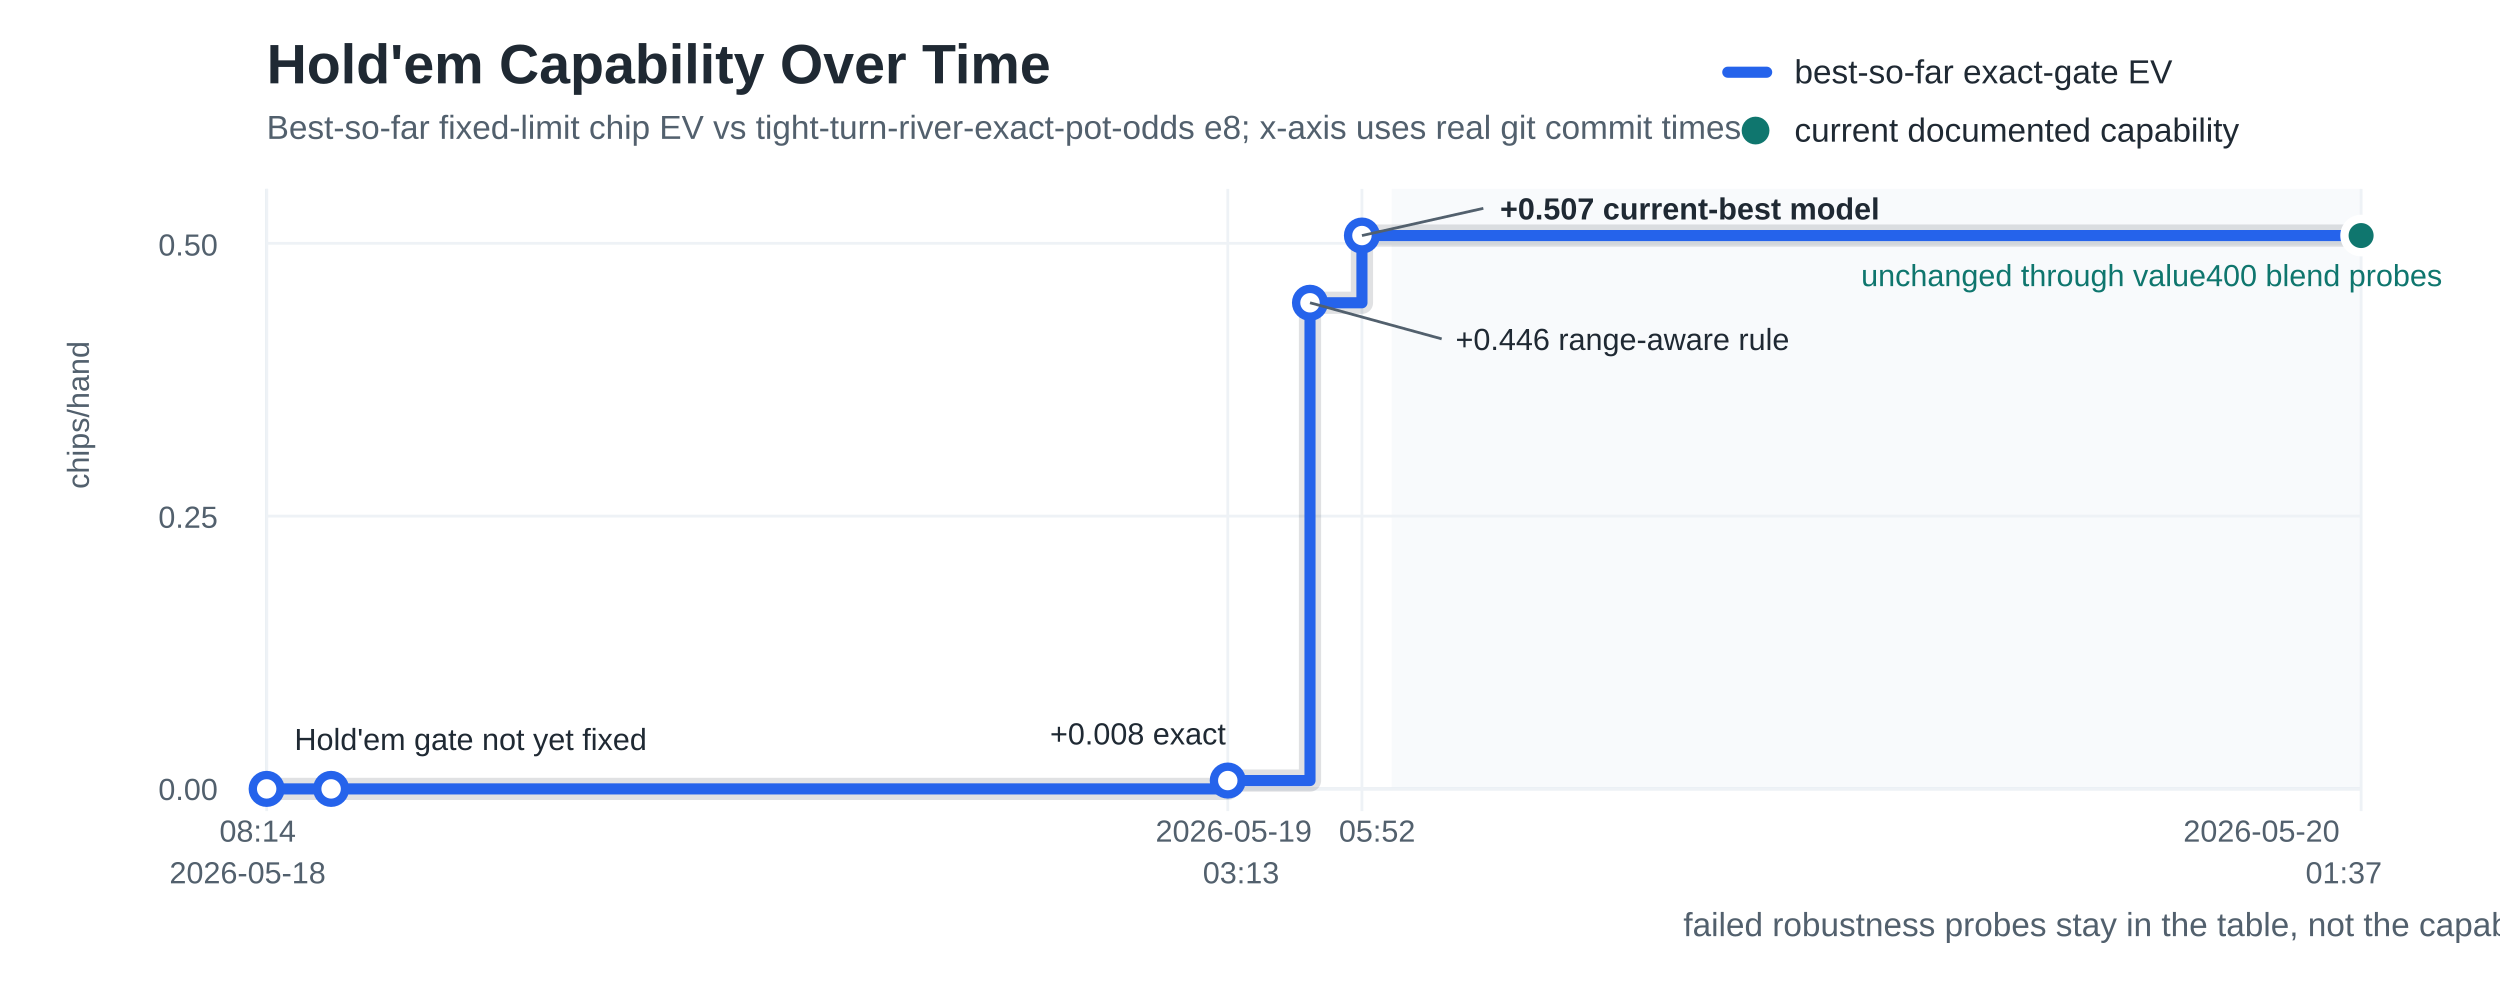
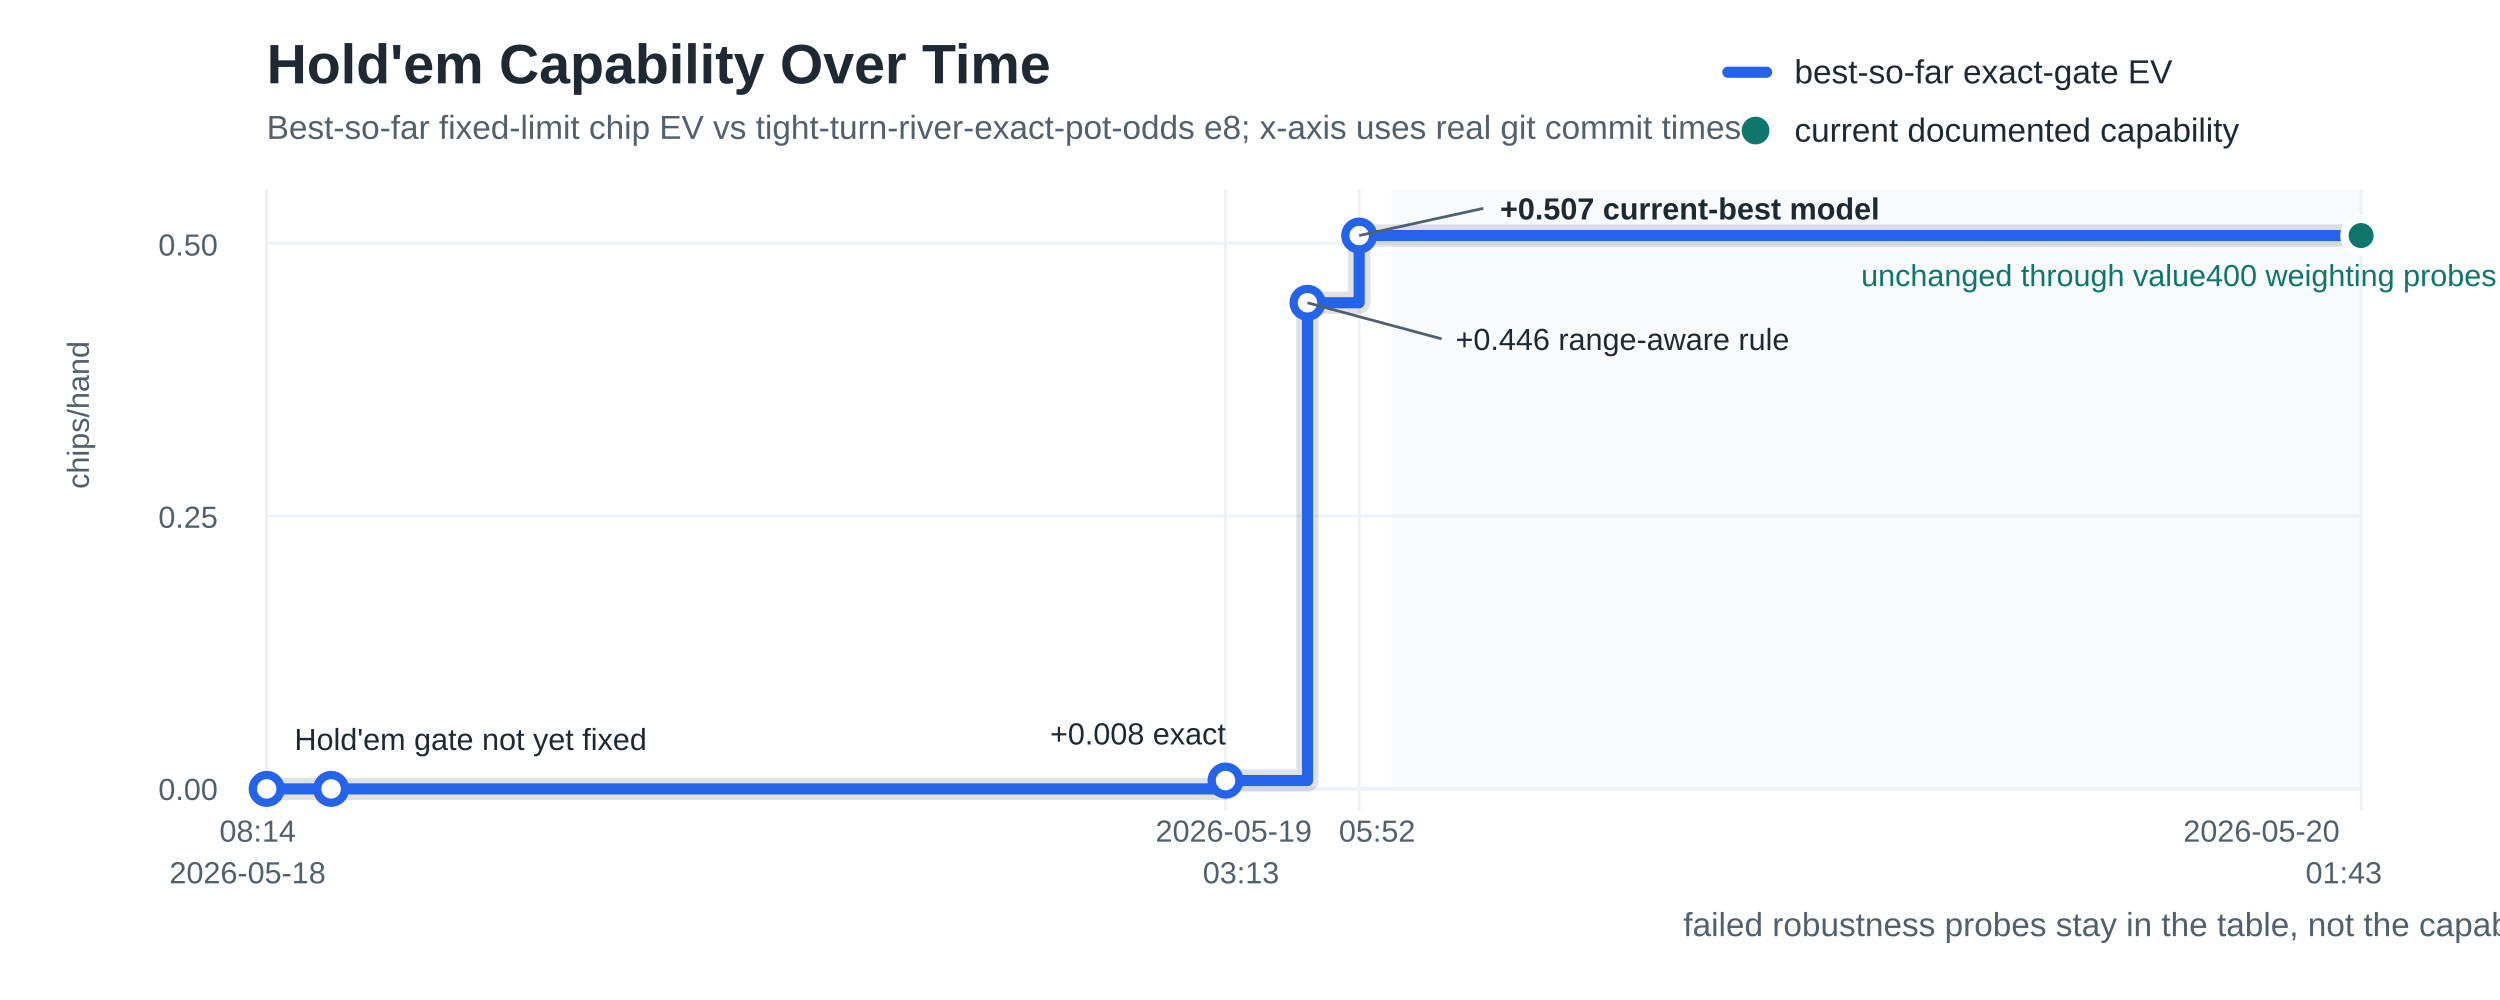
<svg xmlns="http://www.w3.org/2000/svg" width="900" height="360" viewBox="0 0 900 360" role="img" aria-labelledby="title desc">
  <rect width="900" height="360" fill="#ffffff" />
  <rect x="501" y="68" width="349" height="216" fill="#f8fafc" />
  <text x="96" y="30" font-family="Arial, Helvetica, sans-serif" font-size="20" font-weight="700" fill="#1f2933">Hold'em Capability Over Time</text>
  <text x="96" y="50" font-family="Arial, Helvetica, sans-serif" font-size="12" fill="#52606d">Best-so-far fixed-limit chip EV vs tight-turn-river-exact-pot-odds e8; x-axis uses real git commit times</text>
  <g stroke="#d9e2ec" stroke-width="1">
    <line x1="96" y1="284" x2="850" y2="284" />
    <line x1="96" y1="68" x2="96" y2="284" />
  </g>
  <g font-family="Arial, Helvetica, sans-serif" font-size="11" fill="#52606d">
    <line x1="96" y1="284.0" x2="850" y2="284.0" stroke="#eef2f6" stroke-width="1" />
    <text x="57" y="288">0.00</text>
    <line x1="96" y1="185.8" x2="850" y2="185.8" stroke="#eef2f6" stroke-width="1" />
    <text x="57" y="190">0.25</text>
    <line x1="96" y1="87.6" x2="850" y2="87.6" stroke="#eef2f6" stroke-width="1" />
    <text x="57" y="92">0.50</text>
    <text x="32" y="176" transform="rotate(-90 32 176)">chips/hand</text>
  </g>
  <g stroke="#eef2f6" stroke-width="1">
    <line x1="96.0" y1="68" x2="96.0" y2="292" />
-     <line x1="442.0" y1="68" x2="442.0" y2="292" />
-     <line x1="490.3" y1="68" x2="490.3" y2="292" />
+     <line x1="441.2" y1="68" x2="441.2" y2="292" />
+     <line x1="489.3" y1="68" x2="489.3" y2="292" />
    <line x1="850.0" y1="68" x2="850.0" y2="292" />
  </g>
-   <path d="M 96.0 284.0 L 119.2 284.0 L 119.2 284.0 L 442.0 284.0 L 442.0 281.0 L 471.6 281.0 L 471.6 109.0 L 490.3 109.0 L 490.3 84.8 L 850.0 84.8 L 850.0 84.8" fill="none" stroke="#1f2933" stroke-opacity="0.14" stroke-width="8" stroke-linecap="round" stroke-linejoin="round" />
-   <path d="M 96.0 284.0 L 119.2 284.0 L 119.2 284.0 L 442.0 284.0 L 442.0 281.0 L 471.6 281.0 L 471.6 109.0 L 490.3 109.0 L 490.3 84.8 L 850.0 84.8 L 850.0 84.8" fill="none" stroke="#2563eb" stroke-width="4" stroke-linecap="round" stroke-linejoin="round" />
+   <path d="M 96.0 284.0 L 119.2 284.0 L 119.2 284.0 L 441.2 284.0 L 441.2 281.0 L 470.7 281.0 L 470.7 109.0 L 489.3 109.0 L 489.3 84.8 L 850.0 84.8 L 850.0 84.8" fill="none" stroke="#1f2933" stroke-opacity="0.14" stroke-width="8" stroke-linecap="round" stroke-linejoin="round" />
+   <path d="M 96.0 284.0 L 119.2 284.0 L 119.2 284.0 L 441.2 284.0 L 441.2 281.0 L 470.7 281.0 L 470.7 109.0 L 489.3 109.0 L 489.3 84.8 L 850.0 84.8 L 850.0 84.8" fill="none" stroke="#2563eb" stroke-width="4" stroke-linecap="round" stroke-linejoin="round" />
  <g fill="#ffffff" stroke="#2563eb" stroke-width="3">
    <circle cx="96.0" cy="284.0" r="5" />
    <circle cx="119.2" cy="284.0" r="5" />
-     <circle cx="442.0" cy="281.0" r="5" />
-     <circle cx="471.6" cy="109.0" r="5" />
-     <circle cx="490.3" cy="84.8" r="5" />
+     <circle cx="441.2" cy="281.0" r="5" />
+     <circle cx="470.7" cy="109.0" r="5" />
+     <circle cx="489.3" cy="84.8" r="5" />
  </g>
  <circle cx="850.0" cy="84.8" r="6" fill="#0f766e" stroke="#ffffff" stroke-width="3" />
  <g font-family="Arial, Helvetica, sans-serif" font-size="11" fill="#1f2933">
    <text x="106" y="270">Hold'em gate not yet fixed</text>
    <text x="378" y="268">+0.008 exact</text>
-     <line x1="471.6" y1="109.0" x2="519" y2="122" stroke="#52606d" stroke-width="1" />
+     <line x1="470.7" y1="109.0" x2="519" y2="122" stroke="#52606d" stroke-width="1" />
    <text x="524" y="126">+0.446 range-aware rule</text>
-     <line x1="490.3" y1="84.8" x2="534" y2="75" stroke="#52606d" stroke-width="1" />
+     <line x1="489.3" y1="84.8" x2="534" y2="75" stroke="#52606d" stroke-width="1" />
    <text x="540" y="79" font-weight="700">+0.507 current-best model</text>
-     <text x="670" y="103" fill="#0f766e">unchanged through value400 blend probes</text>
+     <text x="670" y="103" fill="#0f766e">unchanged through value400 weighting probes</text>
  </g>
  <g font-family="Arial, Helvetica, sans-serif" font-size="11" fill="#52606d">
    <text x="61" y="318">2026-05-18</text>
    <text x="79" y="303">08:14</text>
    <text x="416" y="303">2026-05-19</text>
    <text x="433" y="318">03:13</text>
    <text x="482" y="303">05:52</text>
    <text x="786" y="303">2026-05-20</text>
-     <text x="830" y="318">01:37</text>
+     <text x="830" y="318">01:43</text>
  </g>
  <g font-family="Arial, Helvetica, sans-serif" font-size="12" fill="#1f2933">
    <rect x="620" y="24" width="18" height="4" fill="#2563eb" rx="2" />
    <text x="646" y="30">best-so-far exact-gate EV</text>
    <circle cx="632" cy="47" r="5" fill="#0f766e" />
    <text x="646" y="51">current documented capability</text>
    <text x="606" y="337" fill="#52606d">failed robustness probes stay in the table, not the capability line</text>
  </g>
</svg>
